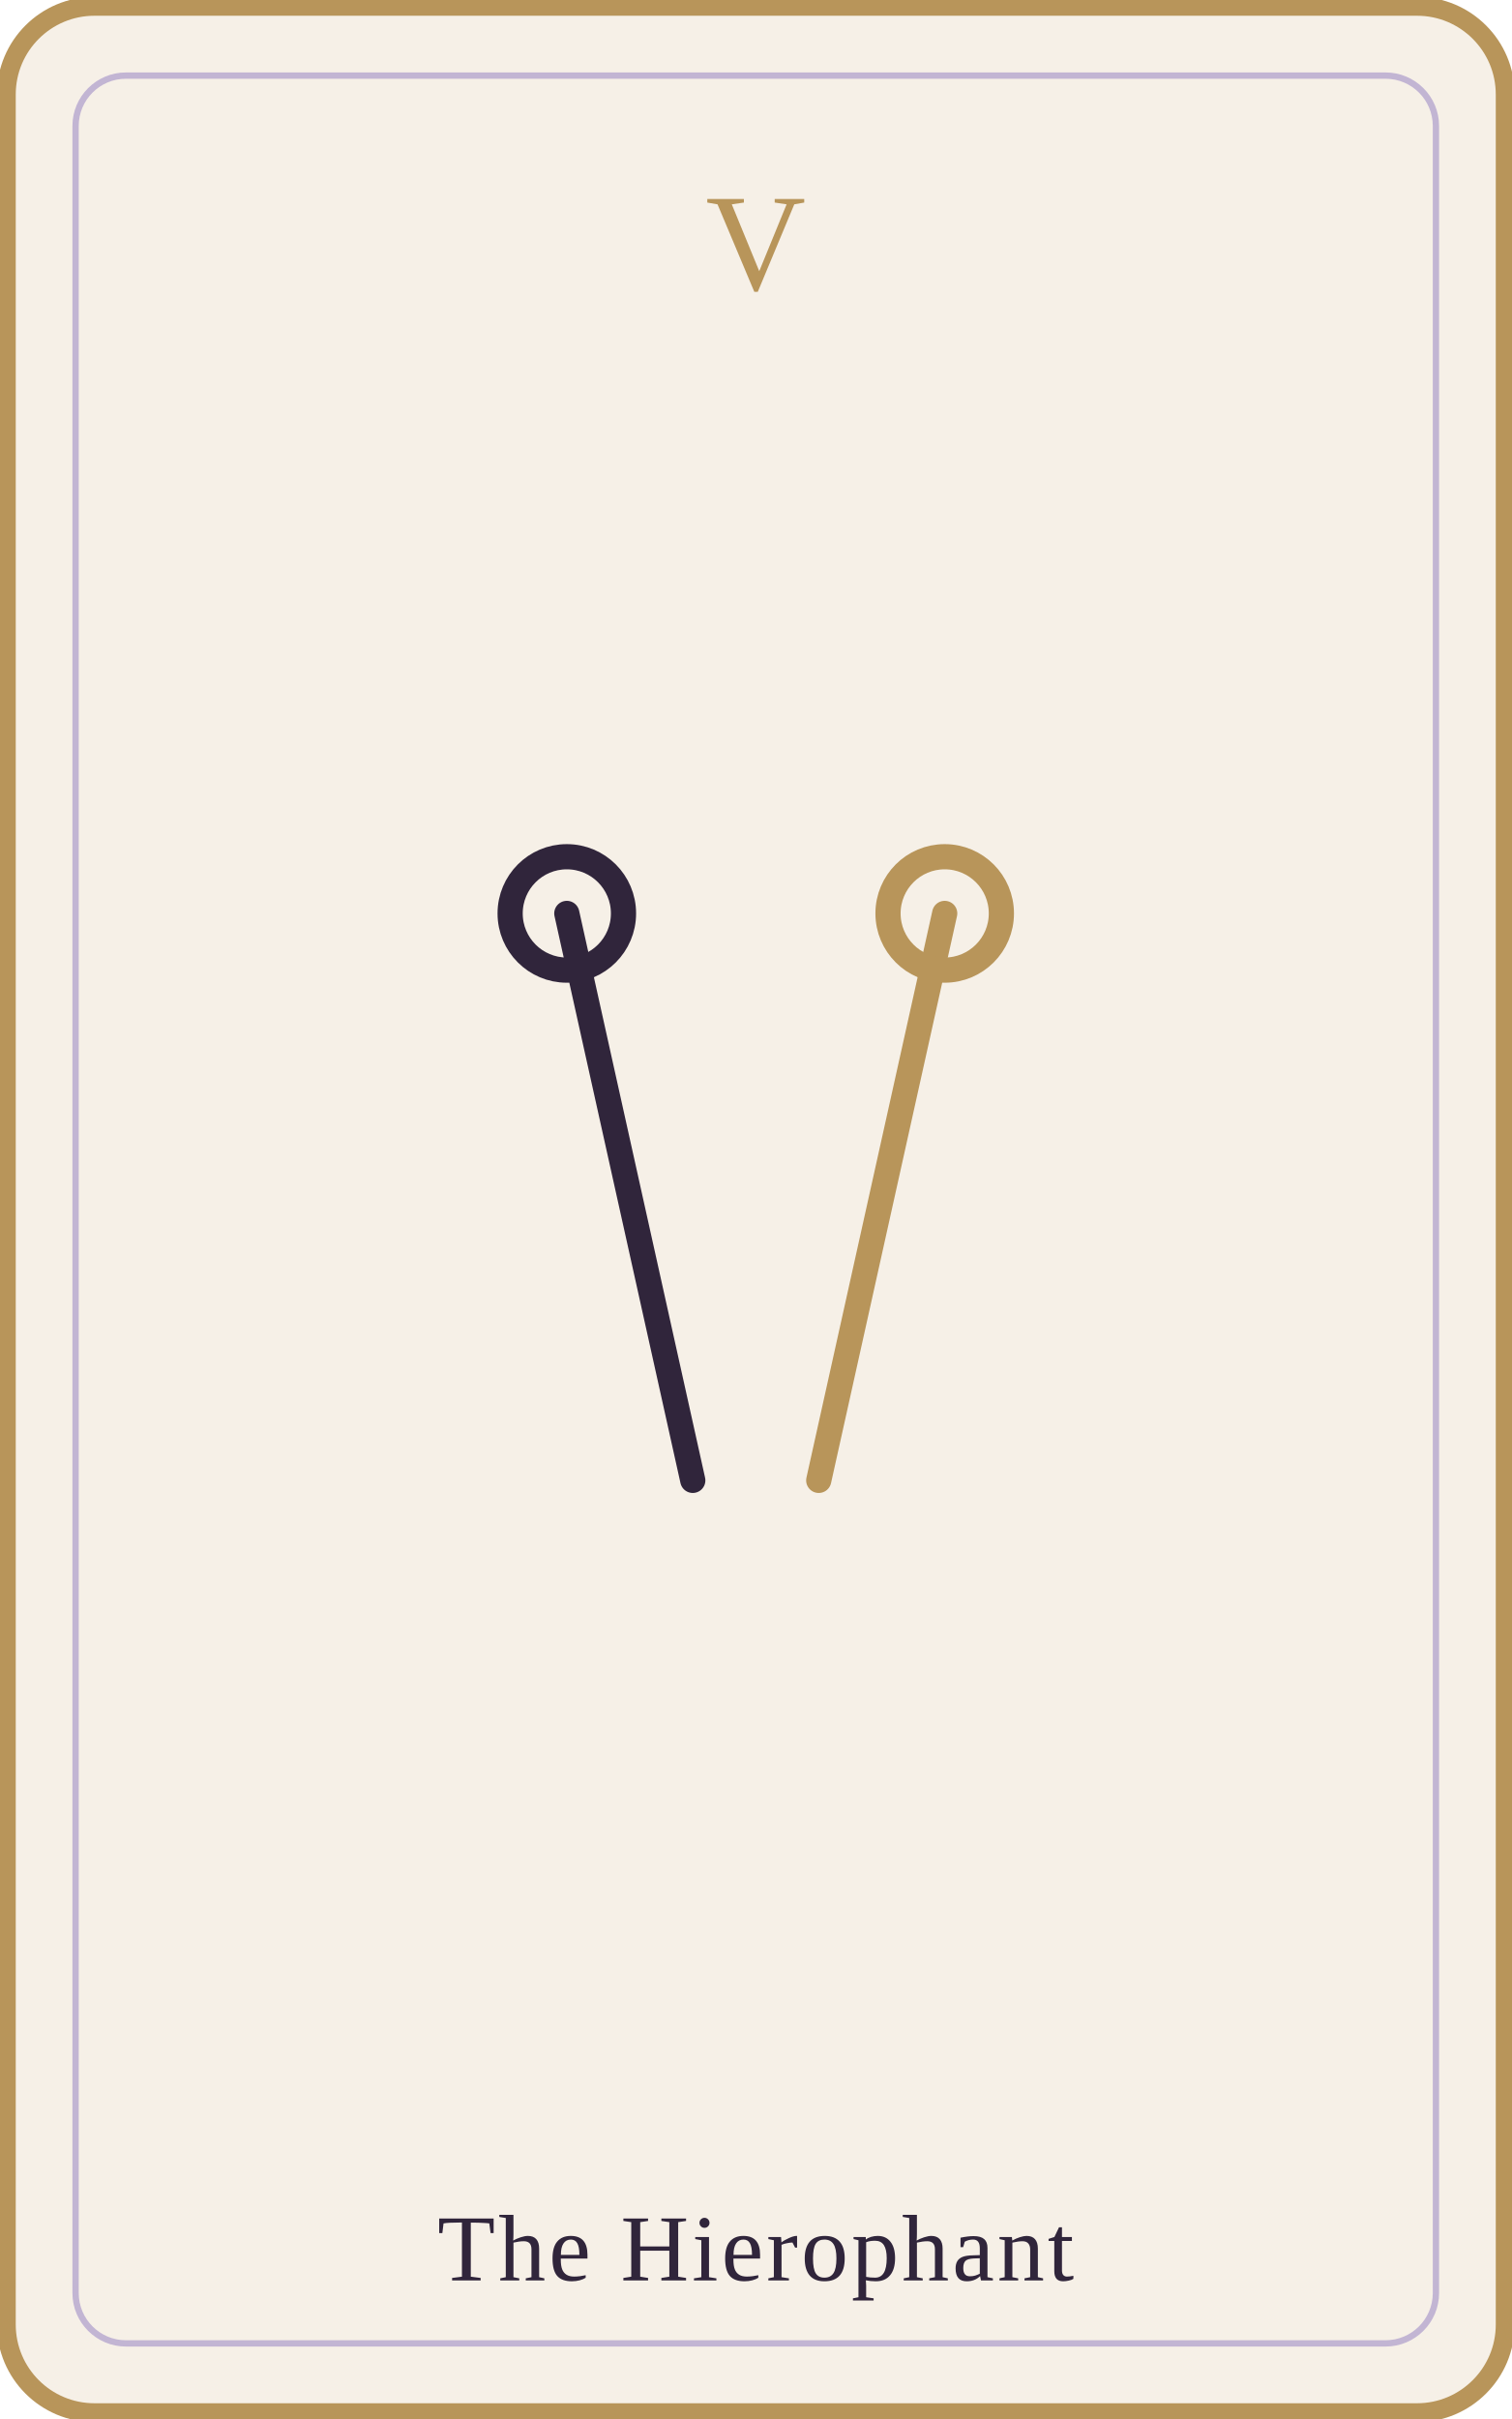
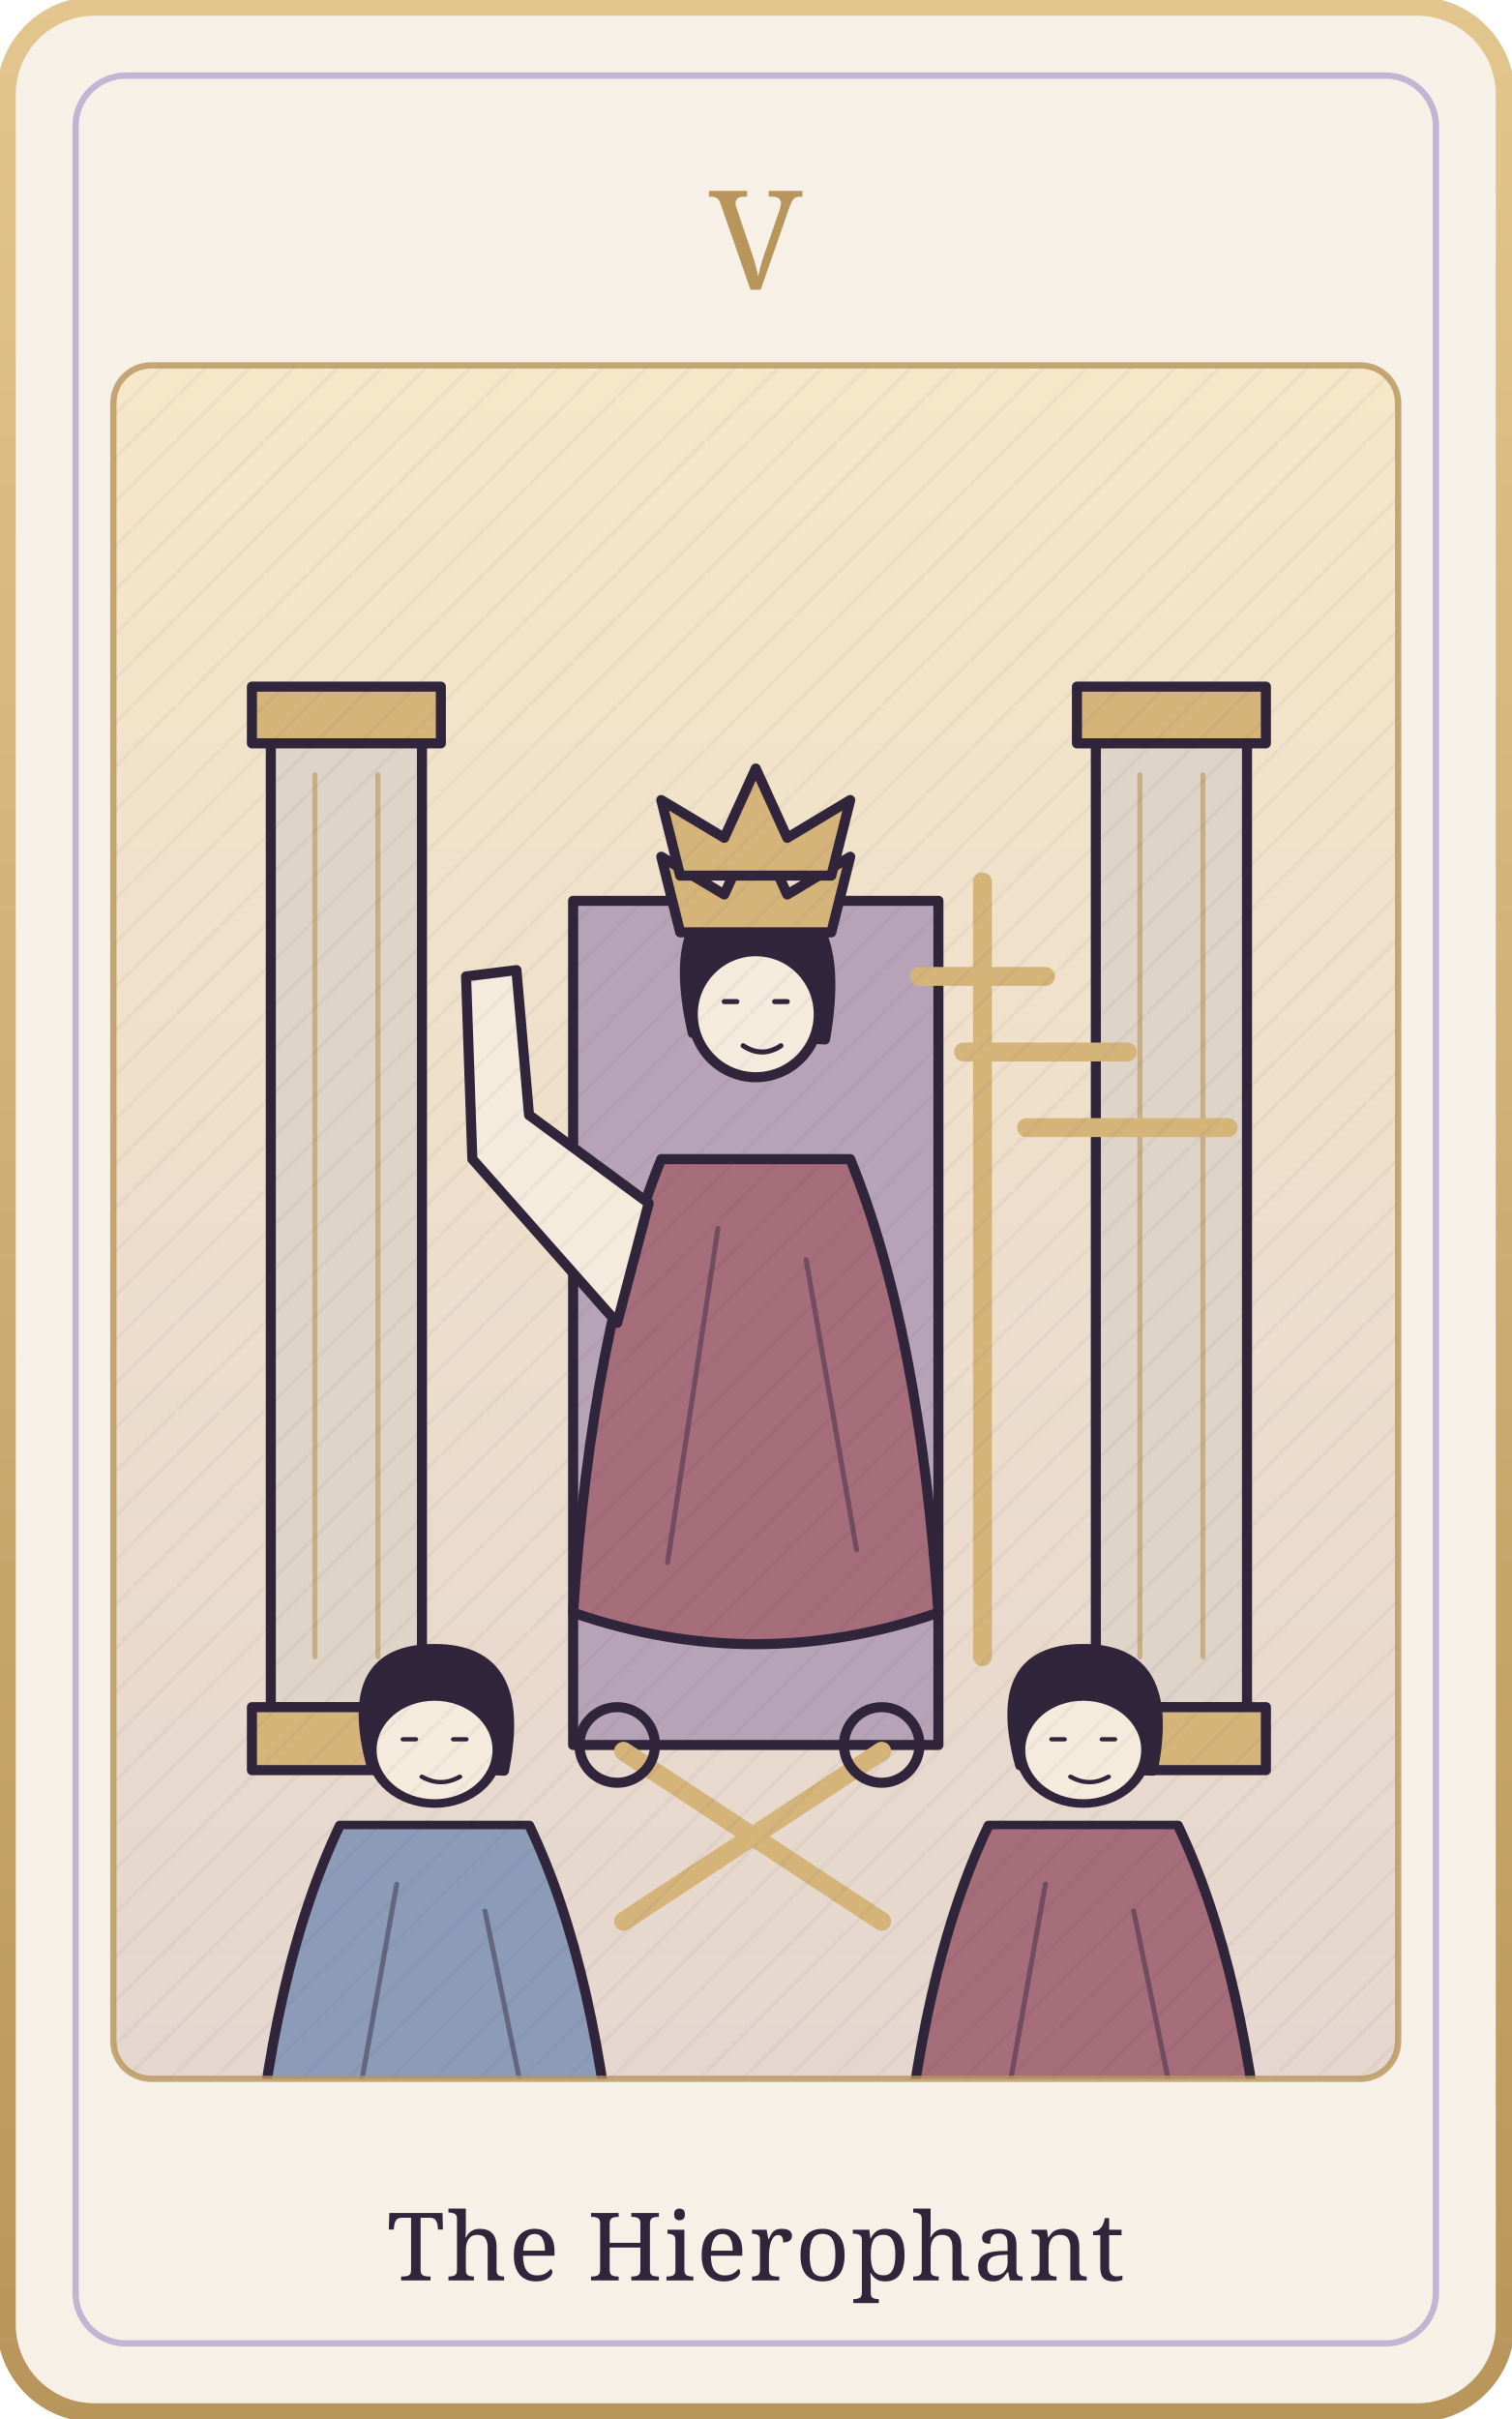
<svg xmlns="http://www.w3.org/2000/svg" viewBox="0 0 240 384" role="img" aria-label="The Hierophant">
-   <rect x="1" y="1" width="238" height="382" rx="14" fill="#f6f0e7" stroke="#b8955a" stroke-width="3" />
-   <rect x="12" y="12" width="216" height="360" rx="8" fill="none" stroke="#ac9bcb" stroke-width="1" opacity="0.7" />
-   <text x="120" y="46" text-anchor="middle" font-family="Georgia, 'Times New Roman', serif" font-size="22" fill="#b8955a">V</text>
-   <g stroke="#30253b" stroke-width="4" fill="none" stroke-linecap="round" stroke-linejoin="round">
-     <line x1="90" y1="145" x2="110" y2="235" />
-     <circle cx="90" cy="145" r="9" />
-     <line x1="150" y1="145" x2="130" y2="235" stroke="#b8955a" />
-     <circle cx="150" cy="145" r="9" stroke="#b8955a" />
+   <defs>
+     <linearGradient id="gold" x2="0" y2="1">
+       <stop stop-color="#e3c68e" />
+       <stop offset="1" stop-color="#b8955a" />
+     </linearGradient>
+     <linearGradient id="sky" x2="0" y2="1">
+       <stop stop-color="#211b30" />
+       <stop offset="1" stop-color="#625173" />
+     </linearGradient>
+     <linearGradient id="day" x2="0" y2="1">
+       <stop stop-color="#f5e7c8" />
+       <stop offset="1" stop-color="#e5d6cf" />
+     </linearGradient>
+     <pattern id="engraving" width="7" height="7" patternUnits="userSpaceOnUse">
+       <path d="M0 7 L7 0" stroke="#30253b" opacity=".045" stroke-width=".6" />
+     </pattern>
+     <clipPath id="picture">
+       <rect x="18" y="58" width="204" height="272" rx="6" />
+     </clipPath>
+   </defs>
+   <rect x="1" y="1" width="238" height="382" rx="14" fill="#f6f0e7" stroke="url(#gold)" stroke-width="3" />
+   <rect x="12" y="12" width="216" height="360" rx="8" fill="none" stroke="#ac9bcb" opacity=".7" />
+   <text x="120" y="46" text-anchor="middle" font-family="Georgia,serif" font-size="22" fill="#b8955a">V</text>
+   <g clip-path="url(#picture)" stroke="#30253b" stroke-width="1.6" stroke-linejoin="round" stroke-linecap="round">
+     <rect x="18" y="58" width="204" height="272" fill="url(#day)" stroke="none" />
+     <rect x="43" y="117" width="24" height="154" fill="#ded4c8" />
+     <rect x="40" y="109" width="30" height="9" fill="#d5b47a" />
+     <rect x="40" y="271" width="30" height="10" fill="#d5b47a" />
+     <path d="M50 123 v140 m10-140 v140" fill="none" stroke="#b8955a" opacity=".6" stroke-width=".8" />
+     <rect x="174" y="117" width="24" height="154" fill="#ded4c8" />
+     <rect x="171" y="109" width="30" height="9" fill="#d5b47a" />
+     <rect x="171" y="271" width="30" height="10" fill="#d5b47a" />
+     <path d="M181 123 v140 m10-140 v140" fill="none" stroke="#b8955a" opacity=".6" stroke-width=".8" />
+     <rect x="91" y="143" width="58" height="134" fill="#b7a3b8" />
+     <path d="M105 184 Q94 211 91 256 Q120 266 149 256 Q146 211 135 184 Z" fill="#a66d7b" />
+     <path d="M114 195 l-8 53 m22-48 l8 46" fill="none" stroke-width=".8" opacity=".45" />
+     <path d="M110 164 q-5-22 10-22 q15 0 11 23 Z" fill="#30253b" />
+     <circle cx="120" cy="161" r="10" fill="#f5ebdd" />
+     <path d="M115 159 h2 m6 0 h2 m-7 7 q3 2 6 0" fill="none" stroke-width=".8" />
+     <path d="M108 148 l-3-12 l10 6 l5-11 l5 11 l10-6 l-3 12 Z" fill="#d5b47a" />
+     <path d="M108 139 l-3-12 l10 6 l5-11 l5 11 l10-6 l-3 12 Z" fill="#d5b47a" />
+     <path d="M103 191 L84 177 L82 154 L74 155 L75 184 L98 210 Z" fill="#f5ebdd" />
+     <path d="M156 140 v123 m-10-108 h20 m-13 12 h26 m-16 12 h32" fill="none" stroke="#d5b47a" stroke-width="3" />
+     <path d="M99 278 l41 27 m0-27 l-41 27" fill="none" stroke="#d5b47a" stroke-width="3" />
+     <circle cx="98" cy="277" r="6" fill="none" />
+     <circle cx="140" cy="277" r="6" fill="none" />
+     <g transform="translate(0 50) scale(1 .85)">
+       <path d="M54 282 Q43 309 40 354 Q69 364 98 354 Q95 309 84 282 Z" fill="#8b9bb8" />
+       <path d="M63 293 l-8 53 m22-48 l8 46" fill="none" stroke-width=".8" opacity=".45" />
+       <path d="M59 271 q-5-22 10-22 q15 0 11 23 Z" fill="#30253b" />
+       <circle cx="69" cy="268" r="10" fill="#f5ebdd" />
+       <path d="M64 266 h2 m6 0 h2 m-7 7 q3 2 6 0" fill="none" stroke-width=".8" />
+       <path d="M157 282 Q146 309 143 354 Q172 364 201 354 Q198 309 187 282 Z" fill="#a66d7b" />
+       <path d="M166 293 l-8 53 m22-48 l8 46" fill="none" stroke-width=".8" opacity=".45" />
+       <path d="M162 271 q-5-22 10-22 q15 0 11 23 Z" fill="#30253b" />
+       <circle cx="172" cy="268" r="10" fill="#f5ebdd" />
+       <path d="M167 266 h2 m6 0 h2 m-7 7 q3 2 6 0" fill="none" stroke-width=".8" />
+     </g>
+     <rect x="18" y="58" width="204" height="272" fill="url(#engraving)" stroke="none" />
  </g>
-   <text x="120" y="362" text-anchor="middle" font-family="Georgia, 'Times New Roman', serif" font-size="15" fill="#30253b" letter-spacing="0.5">The Hierophant</text>
+   <rect x="18" y="58" width="204" height="272" rx="6" fill="none" stroke="#b8955a" opacity=".8" />
+   <text x="120" y="362" text-anchor="middle" font-family="Georgia,serif" font-size="15" fill="#30253b" letter-spacing=".3">The Hierophant</text>
</svg>
